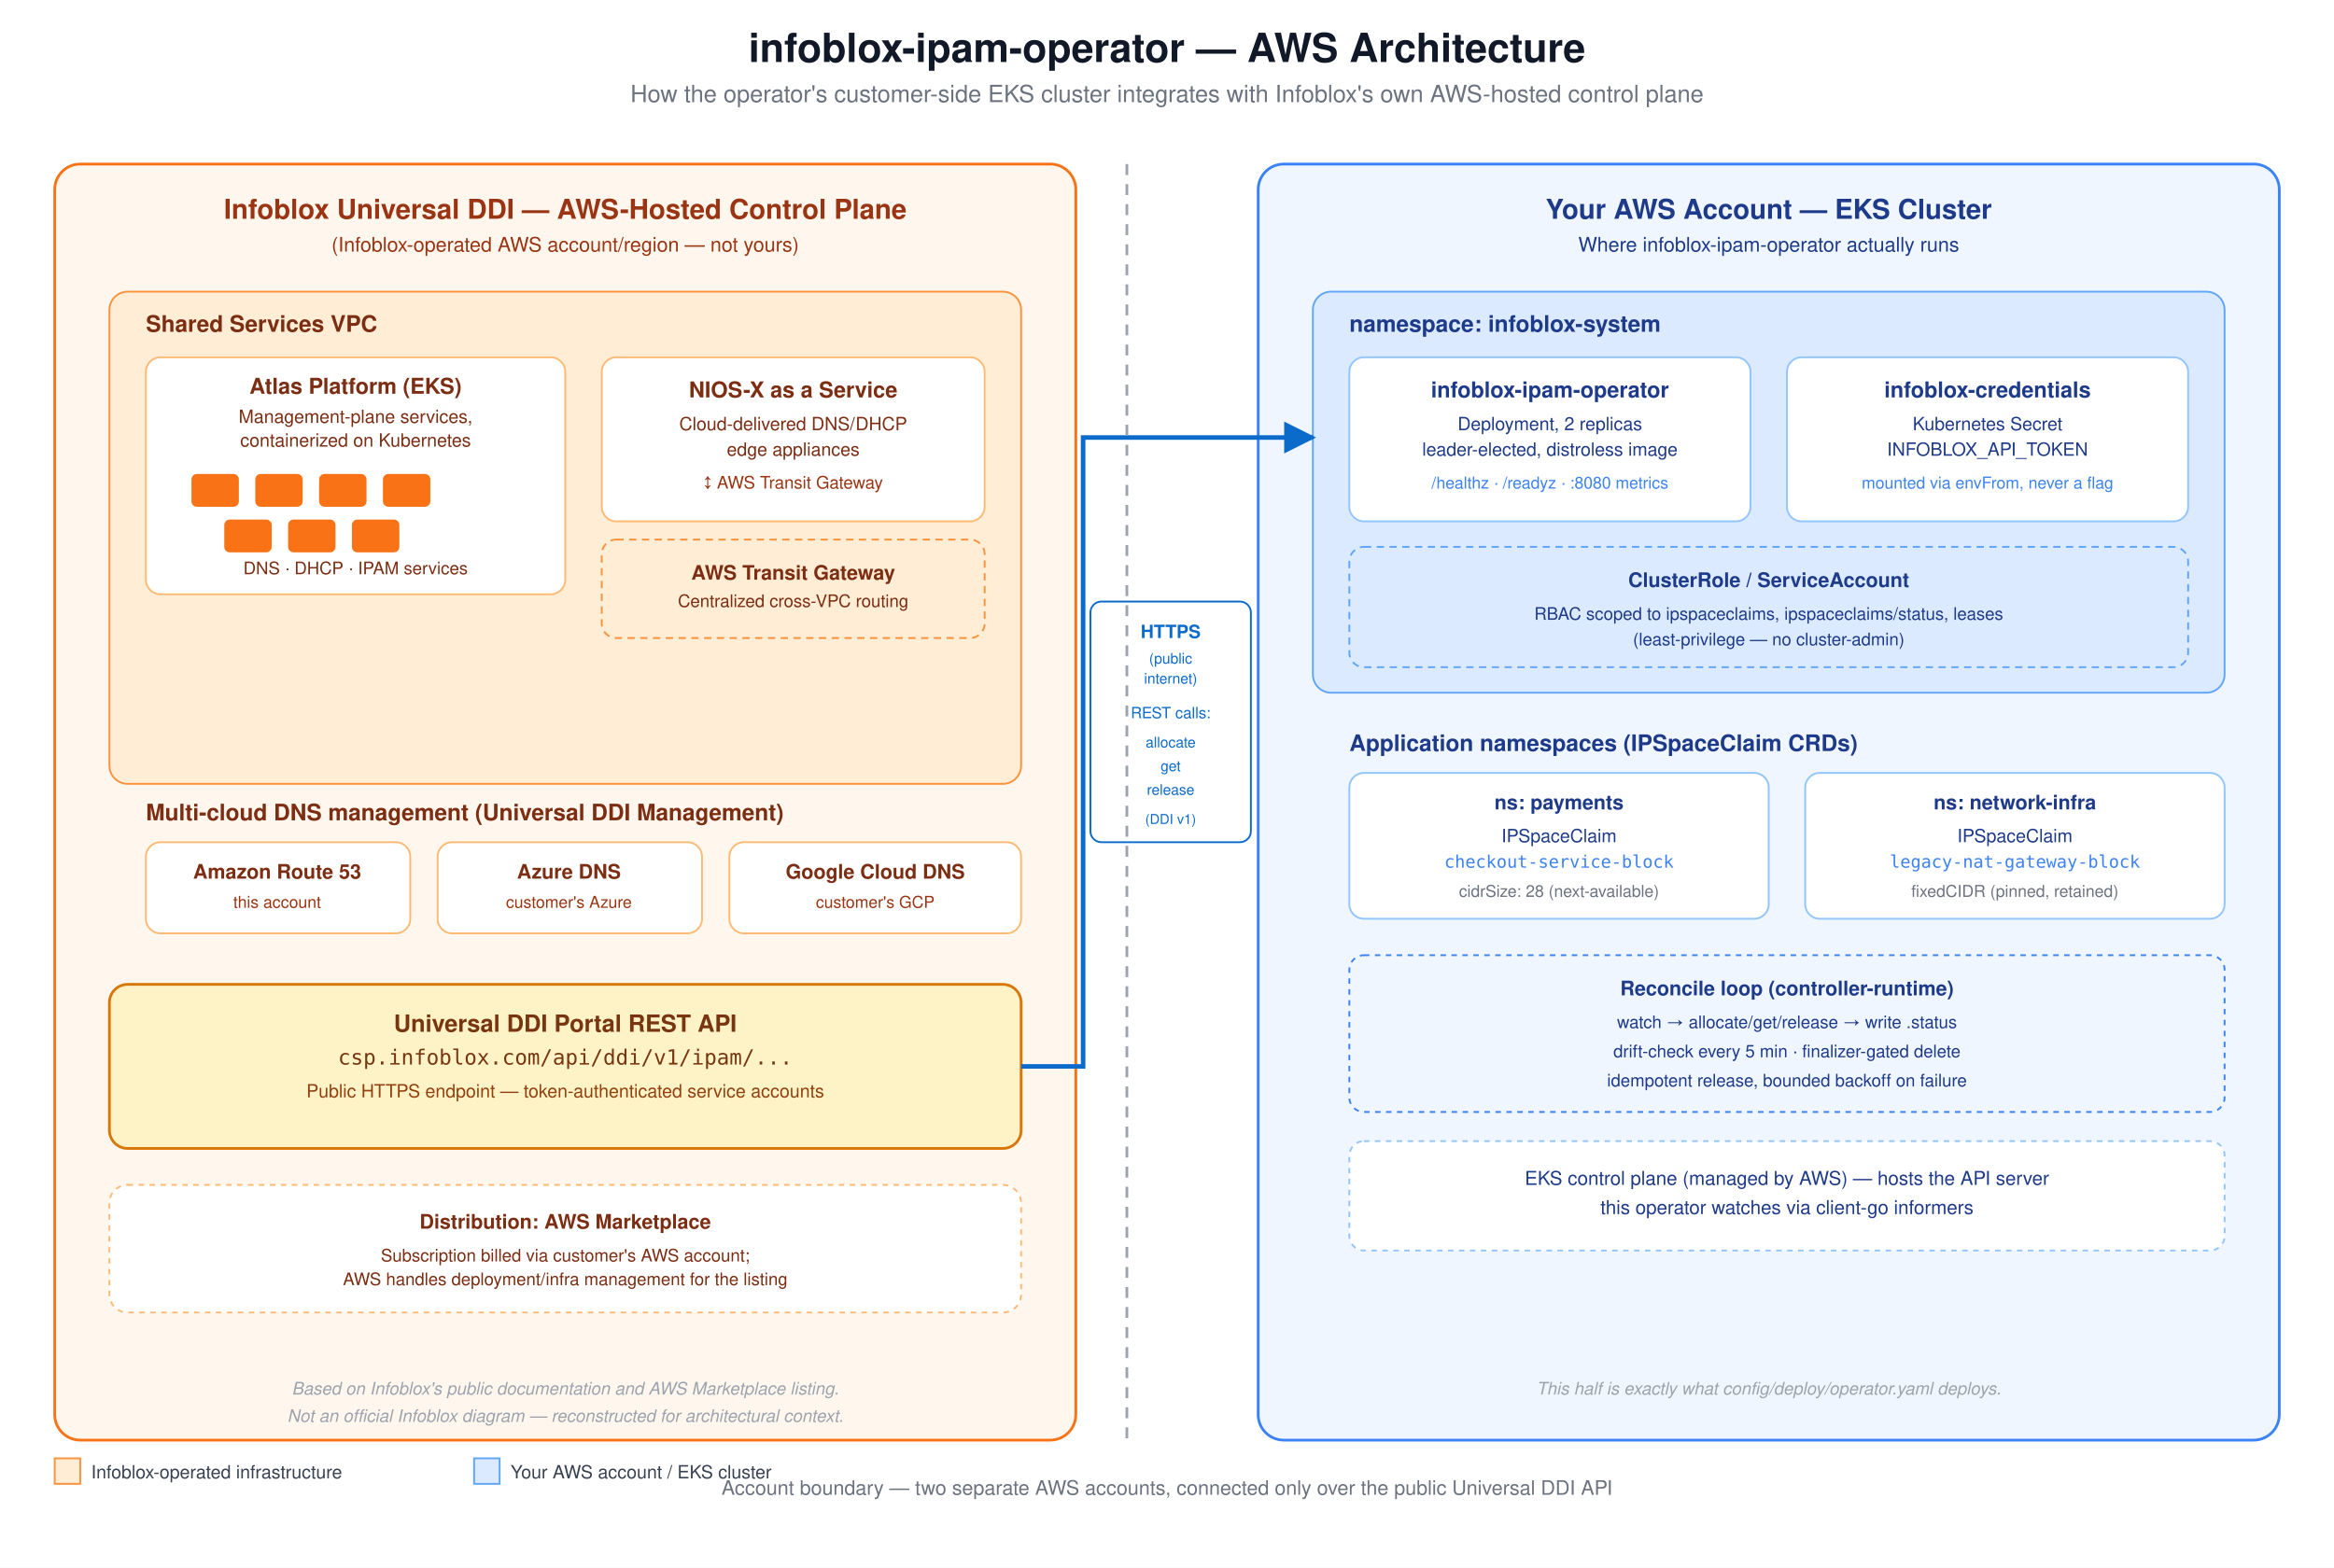
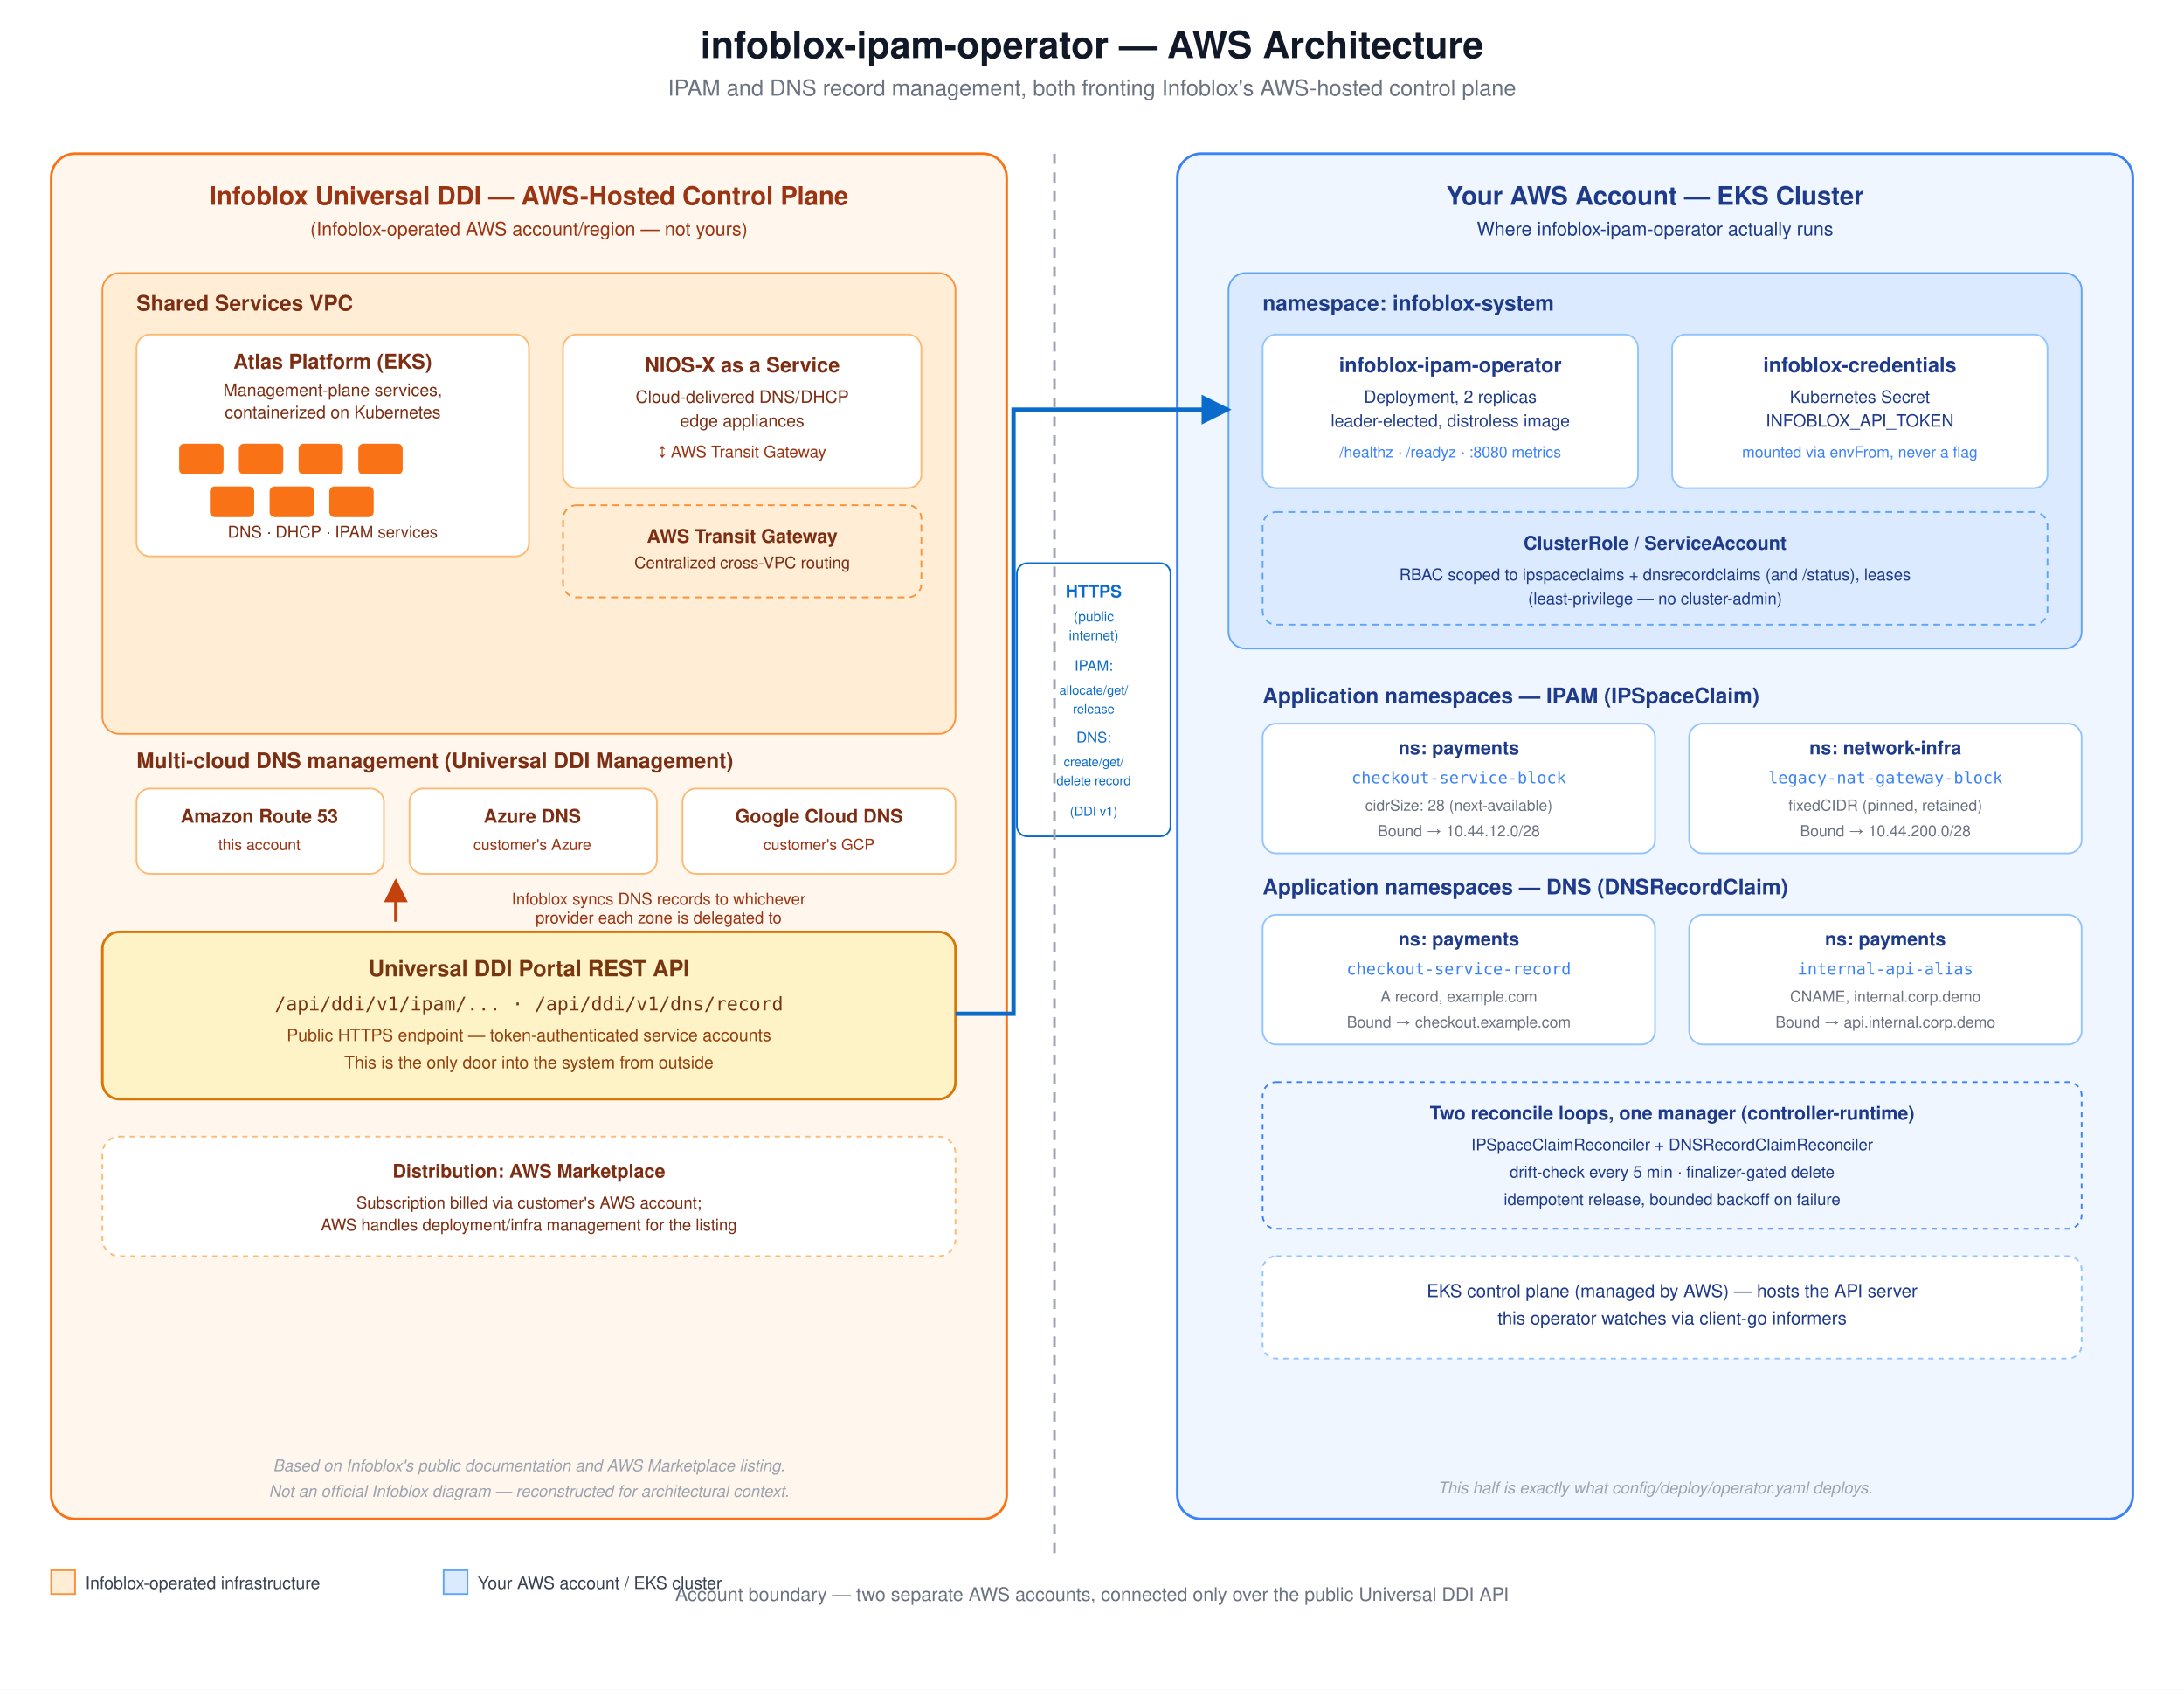
- <svg xmlns="http://www.w3.org/2000/svg" viewBox="0 0 1280 860" font-family="'Segoe UI', Helvetica, Arial, sans-serif">
+ <svg xmlns="http://www.w3.org/2000/svg" viewBox="0 0 1280 990" font-family="'Segoe UI', Helvetica, Arial, sans-serif">
  <defs>
    <marker id="arrow" viewBox="0 0 10 10" refX="9" refY="5" markerWidth="7" markerHeight="7" orient="auto-start-reverse">
      <path d="M0,0 L10,5 L0,10 z" fill="#374151" />
    </marker>
    <marker id="arrowBlue" viewBox="0 0 10 10" refX="9" refY="5" markerWidth="7" markerHeight="7" orient="auto-start-reverse">
      <path d="M0,0 L10,5 L0,10 z" fill="#0b6bcb" />
    </marker>
+     <marker id="arrowOrange" viewBox="0 0 10 10" refX="9" refY="5" markerWidth="7" markerHeight="7" orient="auto-start-reverse">
+       <path d="M0,0 L10,5 L0,10 z" fill="#C2410C" />
+     </marker>
  </defs>
-   <rect x="0" y="0" width="1280" height="860" fill="#ffffff" />
+   <rect x="0" y="0" width="1280" height="990" fill="#ffffff" />
  <text x="640" y="34" text-anchor="middle" font-size="22" font-weight="700" fill="#111827">infoblox-ipam-operator — AWS Architecture</text>
-   <text x="640" y="56" text-anchor="middle" font-size="13" fill="#6b7280">How the operator's customer-side EKS cluster integrates with Infoblox's own AWS-hosted control plane</text>
-   <rect x="30" y="90" width="560" height="700" rx="14" fill="#FFF7ED" stroke="#F97316" stroke-width="1.5" />
+   <text x="640" y="56" text-anchor="middle" font-size="13" fill="#6b7280">IPAM and DNS record management, both fronting Infoblox's AWS-hosted control plane</text>
+   <rect x="30" y="90" width="560" height="800" rx="14" fill="#FFF7ED" stroke="#F97316" stroke-width="1.5" />
  <text x="310" y="120" text-anchor="middle" font-size="15" font-weight="700" fill="#9A3412">Infoblox Universal DDI — AWS-Hosted Control Plane</text>
  <text x="310" y="138" text-anchor="middle" font-size="11" fill="#9A3412">(Infoblox-operated AWS account/region — not yours)</text>
  <rect x="60" y="160" width="500" height="270" rx="10" fill="#FFEDD5" stroke="#FB923C" />
  <text x="80" y="182" font-size="12.5" font-weight="700" fill="#7C2D12">Shared Services VPC</text>
  <rect x="80" y="196" width="230" height="130" rx="8" fill="#ffffff" stroke="#FDBA74" />
  <text x="195" y="216" text-anchor="middle" font-size="12" font-weight="700" fill="#7C2D12">Atlas Platform (EKS)</text>
  <text x="195" y="232" text-anchor="middle" font-size="10" fill="#7C2D12">Management-plane services,</text>
  <text x="195" y="245" text-anchor="middle" font-size="10" fill="#7C2D12">containerized on Kubernetes</text>
  <g fill="#F97316">
    <rect x="105" y="260" width="26" height="18" rx="3" />
    <rect x="140" y="260" width="26" height="18" rx="3" />
    <rect x="175" y="260" width="26" height="18" rx="3" />
    <rect x="210" y="260" width="26" height="18" rx="3" />
    <rect x="123" y="285" width="26" height="18" rx="3" />
    <rect x="158" y="285" width="26" height="18" rx="3" />
    <rect x="193" y="285" width="26" height="18" rx="3" />
  </g>
  <text x="195" y="315" text-anchor="middle" font-size="9.5" fill="#7C2D12">DNS · DHCP · IPAM services</text>
  <rect x="330" y="196" width="210" height="90" rx="8" fill="#ffffff" stroke="#FDBA74" />
  <text x="435" y="218" text-anchor="middle" font-size="12" font-weight="700" fill="#7C2D12">NIOS-X as a Service</text>
  <text x="435" y="236" text-anchor="middle" font-size="10" fill="#7C2D12">Cloud-delivered DNS/DHCP</text>
  <text x="435" y="250" text-anchor="middle" font-size="10" fill="#7C2D12">edge appliances</text>
  <text x="435" y="268" text-anchor="middle" font-size="9.5" fill="#9A3412">↕ AWS Transit Gateway</text>
  <rect x="330" y="296" width="210" height="54" rx="8" fill="#FFEDD5" stroke="#FB923C" stroke-dasharray="4 3" />
  <text x="435" y="318" text-anchor="middle" font-size="11" font-weight="700" fill="#7C2D12">AWS Transit Gateway</text>
  <text x="435" y="333" text-anchor="middle" font-size="9.5" fill="#7C2D12">Centralized cross-VPC routing</text>
  <text x="80" y="450" font-size="12.5" font-weight="700" fill="#7C2D12">Multi-cloud DNS management (Universal DDI Management)</text>
  <rect x="80" y="462" width="145" height="50" rx="8" fill="#ffffff" stroke="#FDBA74" />
  <text x="152" y="482" text-anchor="middle" font-size="11" font-weight="600" fill="#7C2D12">Amazon Route 53</text>
  <text x="152" y="498" text-anchor="middle" font-size="9" fill="#9A3412">this account</text>
  <rect x="240" y="462" width="145" height="50" rx="8" fill="#ffffff" stroke="#FDBA74" />
  <text x="312" y="482" text-anchor="middle" font-size="11" font-weight="600" fill="#7C2D12">Azure DNS</text>
  <text x="312" y="498" text-anchor="middle" font-size="9" fill="#9A3412">customer's Azure</text>
  <rect x="400" y="462" width="160" height="50" rx="8" fill="#ffffff" stroke="#FDBA74" />
  <text x="480" y="482" text-anchor="middle" font-size="11" font-weight="600" fill="#7C2D12">Google Cloud DNS</text>
  <text x="480" y="498" text-anchor="middle" font-size="9" fill="#9A3412">customer's GCP</text>
-   <rect x="60" y="540" width="500" height="90" rx="10" fill="#FEF3C7" stroke="#D97706" stroke-width="1.5" />
-   <text x="310" y="566" text-anchor="middle" font-size="13" font-weight="700" fill="#78350F">Universal DDI Portal REST API</text>
-   <text x="310" y="584" text-anchor="middle" font-size="11.5" font-family="monospace" fill="#78350F">csp.infoblox.com/api/ddi/v1/ipam/...</text>
-   <text x="310" y="602" text-anchor="middle" font-size="10" fill="#92400E">Public HTTPS endpoint — token-authenticated service accounts</text>
-   <rect x="60" y="650" width="500" height="70" rx="10" fill="#ffffff" stroke="#FDBA74" stroke-dasharray="3 3" />
-   <text x="310" y="674" text-anchor="middle" font-size="11" font-weight="600" fill="#7C2D12">Distribution: AWS Marketplace</text>
-   <text x="310" y="692" text-anchor="middle" font-size="9.5" fill="#7C2D12">Subscription billed via customer's AWS account;</text>
-   <text x="310" y="705" text-anchor="middle" font-size="9.5" fill="#7C2D12">AWS handles deployment/infra management for the listing</text>
-   <text x="310" y="765" text-anchor="middle" font-size="9.5" fill="#9CA3AF" font-style="italic">Based on Infoblox's public documentation and AWS Marketplace listing.</text>
-   <text x="310" y="780" text-anchor="middle" font-size="9.5" fill="#9CA3AF" font-style="italic">Not an official Infoblox diagram — reconstructed for architectural context.</text>
-   <rect x="690" y="90" width="560" height="700" rx="14" fill="#EFF6FF" stroke="#3B82F6" stroke-width="1.5" />
+   <line x1="232" y1="540" x2="232" y2="516" stroke="#C2410C" stroke-width="2" marker-end="url(#arrowOrange)" />
+   <text x="386" y="530" text-anchor="middle" font-size="9.5" fill="#9A3412">Infoblox syncs DNS records to whichever</text>
+   <text x="386" y="541" text-anchor="middle" font-size="9.5" fill="#9A3412">provider each zone is delegated to</text>
+   <rect x="60" y="546" width="500" height="98" rx="10" fill="#FEF3C7" stroke="#D97706" stroke-width="1.5" />
+   <text x="310" y="572" text-anchor="middle" font-size="13" font-weight="700" fill="#78350F">Universal DDI Portal REST API</text>
+   <text x="310" y="592" text-anchor="middle" font-size="11" font-family="monospace" fill="#78350F">/api/ddi/v1/ipam/... · /api/ddi/v1/dns/record</text>
+   <text x="310" y="610" text-anchor="middle" font-size="10" fill="#92400E">Public HTTPS endpoint — token-authenticated service accounts</text>
+   <text x="310" y="626" text-anchor="middle" font-size="10" fill="#92400E">This is the only door into the system from outside</text>
+   <rect x="60" y="666" width="500" height="70" rx="10" fill="#ffffff" stroke="#FDBA74" stroke-dasharray="3 3" />
+   <text x="310" y="690" text-anchor="middle" font-size="11" font-weight="600" fill="#7C2D12">Distribution: AWS Marketplace</text>
+   <text x="310" y="708" text-anchor="middle" font-size="9.5" fill="#7C2D12">Subscription billed via customer's AWS account;</text>
+   <text x="310" y="721" text-anchor="middle" font-size="9.5" fill="#7C2D12">AWS handles deployment/infra management for the listing</text>
+   <text x="310" y="862" text-anchor="middle" font-size="9.5" fill="#9CA3AF" font-style="italic">Based on Infoblox's public documentation and AWS Marketplace listing.</text>
+   <text x="310" y="877" text-anchor="middle" font-size="9.5" fill="#9CA3AF" font-style="italic">Not an official Infoblox diagram — reconstructed for architectural context.</text>
+   <rect x="690" y="90" width="560" height="800" rx="14" fill="#EFF6FF" stroke="#3B82F6" stroke-width="1.5" />
  <text x="970" y="120" text-anchor="middle" font-size="15" font-weight="700" fill="#1E3A8A">Your AWS Account — EKS Cluster</text>
  <text x="970" y="138" text-anchor="middle" font-size="11" fill="#1E3A8A">Where infoblox-ipam-operator actually runs</text>
  <rect x="720" y="160" width="500" height="220" rx="10" fill="#DBEAFE" stroke="#60A5FA" />
  <text x="740" y="182" font-size="12.5" font-weight="700" fill="#1E3A8A">namespace: infoblox-system</text>
  <rect x="740" y="196" width="220" height="90" rx="8" fill="#ffffff" stroke="#93C5FD" />
  <text x="850" y="218" text-anchor="middle" font-size="12" font-weight="700" fill="#1E3A8A">infoblox-ipam-operator</text>
  <text x="850" y="236" text-anchor="middle" font-size="10" fill="#1E3A8A">Deployment, 2 replicas</text>
  <text x="850" y="250" text-anchor="middle" font-size="10" fill="#1E3A8A">leader-elected, distroless image</text>
  <text x="850" y="268" text-anchor="middle" font-size="9" fill="#3B82F6">/healthz · /readyz · :8080 metrics</text>
  <rect x="980" y="196" width="220" height="90" rx="8" fill="#ffffff" stroke="#93C5FD" />
  <text x="1090" y="218" text-anchor="middle" font-size="12" font-weight="700" fill="#1E3A8A">infoblox-credentials</text>
  <text x="1090" y="236" text-anchor="middle" font-size="10" fill="#1E3A8A">Kubernetes Secret</text>
  <text x="1090" y="250" text-anchor="middle" font-size="10" fill="#1E3A8A">INFOBLOX_API_TOKEN</text>
  <text x="1090" y="268" text-anchor="middle" font-size="9" fill="#3B82F6">mounted via envFrom, never a flag</text>
  <rect x="740" y="300" width="460" height="66" rx="8" fill="#DBEAFE" stroke="#60A5FA" stroke-dasharray="4 3" />
  <text x="970" y="322" text-anchor="middle" font-size="11" font-weight="700" fill="#1E3A8A">ClusterRole / ServiceAccount</text>
-   <text x="970" y="340" text-anchor="middle" font-size="9.5" fill="#1E3A8A">RBAC scoped to ipspaceclaims, ipspaceclaims/status, leases</text>
+   <text x="970" y="340" text-anchor="middle" font-size="9.5" fill="#1E3A8A">RBAC scoped to ipspaceclaims + dnsrecordclaims (and /status), leases</text>
  <text x="970" y="354" text-anchor="middle" font-size="9.5" fill="#1E3A8A">(least-privilege — no cluster-admin)</text>
-   <text x="740" y="412" font-size="12.5" font-weight="700" fill="#1E3A8A">Application namespaces (IPSpaceClaim CRDs)</text>
-   <rect x="740" y="424" width="230" height="80" rx="8" fill="#ffffff" stroke="#93C5FD" />
-   <text x="855" y="444" text-anchor="middle" font-size="11" font-weight="700" fill="#1E3A8A">ns: payments</text>
-   <text x="855" y="462" text-anchor="middle" font-size="10" fill="#1E3A8A">IPSpaceClaim</text>
-   <text x="855" y="476" text-anchor="middle" font-size="9.5" font-family="monospace" fill="#3B82F6">checkout-service-block</text>
-   <text x="855" y="492" text-anchor="middle" font-size="9" fill="#6B7280">cidrSize: 28 (next-available)</text>
-   <rect x="990" y="424" width="230" height="80" rx="8" fill="#ffffff" stroke="#93C5FD" />
-   <text x="1105" y="444" text-anchor="middle" font-size="11" font-weight="700" fill="#1E3A8A">ns: network-infra</text>
-   <text x="1105" y="462" text-anchor="middle" font-size="10" fill="#1E3A8A">IPSpaceClaim</text>
-   <text x="1105" y="476" text-anchor="middle" font-size="9.5" font-family="monospace" fill="#3B82F6">legacy-nat-gateway-block</text>
-   <text x="1105" y="492" text-anchor="middle" font-size="9" fill="#6B7280">fixedCIDR (pinned, retained)</text>
-   <rect x="740" y="524" width="480" height="86" rx="8" fill="#EFF6FF" stroke="#3B82F6" stroke-dasharray="3 3" />
-   <text x="980" y="546" text-anchor="middle" font-size="11" font-weight="700" fill="#1E3A8A">Reconcile loop (controller-runtime)</text>
-   <text x="980" y="564" text-anchor="middle" font-size="9.5" fill="#1E3A8A">watch → allocate/get/release → write .status</text>
-   <text x="980" y="580" text-anchor="middle" font-size="9.5" fill="#1E3A8A">drift-check every 5 min · finalizer-gated delete</text>
-   <text x="980" y="596" text-anchor="middle" font-size="9.5" fill="#1E3A8A">idempotent release, bounded backoff on failure</text>
-   <rect x="740" y="626" width="480" height="60" rx="8" fill="#ffffff" stroke="#93C5FD" stroke-dasharray="3 3" />
-   <text x="980" y="650" text-anchor="middle" font-size="10.5" fill="#1E3A8A">EKS control plane (managed by AWS) — hosts the API server</text>
-   <text x="980" y="666" text-anchor="middle" font-size="10.5" fill="#1E3A8A">this operator watches via client-go informers</text>
-   <text x="970" y="765" text-anchor="middle" font-size="9.5" fill="#9CA3AF" font-style="italic">This half is exactly what config/deploy/operator.yaml deploys.</text>
-   <polyline points="560,585 594,585 594,240 720,240" fill="none" stroke="#0b6bcb" stroke-width="2.5" marker-end="url(#arrowBlue)" />
-   <rect x="598" y="330" width="88" height="132" rx="6" fill="#ffffff" stroke="#0b6bcb" />
-   <text x="642" y="350" text-anchor="middle" font-size="10" font-weight="700" fill="#0b6bcb">HTTPS</text>
-   <text x="642" y="364" text-anchor="middle" font-size="8" fill="#0b6bcb">(public</text>
-   <text x="642" y="375" text-anchor="middle" font-size="8" fill="#0b6bcb">internet)</text>
-   <text x="642" y="394" text-anchor="middle" font-size="8.5" fill="#0b6bcb">REST calls:</text>
-   <text x="642" y="410" text-anchor="middle" font-size="8" fill="#0b6bcb">allocate</text>
-   <text x="642" y="423" text-anchor="middle" font-size="8" fill="#0b6bcb">get</text>
-   <text x="642" y="436" text-anchor="middle" font-size="8" fill="#0b6bcb">release</text>
-   <text x="642" y="452" text-anchor="middle" font-size="7.5" fill="#0b6bcb">(DDI v1)</text>
-   <line x1="618" y1="90" x2="618" y2="790" stroke="#9CA3AF" stroke-width="1.5" stroke-dasharray="6 5" />
-   <text x="640" y="820" text-anchor="middle" font-size="11" fill="#6B7280">Account boundary — two separate AWS accounts, connected only over the public Universal DDI API</text>
-   <rect x="30" y="800" width="14" height="14" fill="#FFEDD5" stroke="#FB923C" />
-   <text x="50" y="811" font-size="10" fill="#374151">Infoblox-operated infrastructure</text>
-   <rect x="260" y="800" width="14" height="14" fill="#DBEAFE" stroke="#60A5FA" />
-   <text x="280" y="811" font-size="10" fill="#374151">Your AWS account / EKS cluster</text>
+   <text x="740" y="412" font-size="12.5" font-weight="700" fill="#1E3A8A">Application namespaces — IPAM (IPSpaceClaim)</text>
+   <rect x="740" y="424" width="230" height="76" rx="8" fill="#ffffff" stroke="#93C5FD" />
+   <text x="855" y="442" text-anchor="middle" font-size="11" font-weight="700" fill="#1E3A8A">ns: payments</text>
+   <text x="855" y="459" text-anchor="middle" font-size="9.5" font-family="monospace" fill="#3B82F6">checkout-service-block</text>
+   <text x="855" y="475" text-anchor="middle" font-size="9" fill="#6B7280">cidrSize: 28 (next-available)</text>
+   <text x="855" y="490" text-anchor="middle" font-size="9" fill="#6B7280">Bound → 10.44.12.0/28</text>
+   <rect x="990" y="424" width="230" height="76" rx="8" fill="#ffffff" stroke="#93C5FD" />
+   <text x="1105" y="442" text-anchor="middle" font-size="11" font-weight="700" fill="#1E3A8A">ns: network-infra</text>
+   <text x="1105" y="459" text-anchor="middle" font-size="9.5" font-family="monospace" fill="#3B82F6">legacy-nat-gateway-block</text>
+   <text x="1105" y="475" text-anchor="middle" font-size="9" fill="#6B7280">fixedCIDR (pinned, retained)</text>
+   <text x="1105" y="490" text-anchor="middle" font-size="9" fill="#6B7280">Bound → 10.44.200.0/28</text>
+   <text x="740" y="524" font-size="12.5" font-weight="700" fill="#1E3A8A">Application namespaces — DNS (DNSRecordClaim)</text>
+   <rect x="740" y="536" width="230" height="76" rx="8" fill="#ffffff" stroke="#93C5FD" />
+   <text x="855" y="554" text-anchor="middle" font-size="11" font-weight="700" fill="#1E3A8A">ns: payments</text>
+   <text x="855" y="571" text-anchor="middle" font-size="9.5" font-family="monospace" fill="#3B82F6">checkout-service-record</text>
+   <text x="855" y="587" text-anchor="middle" font-size="9" fill="#6B7280">A record, example.com</text>
+   <text x="855" y="602" text-anchor="middle" font-size="9" fill="#6B7280">Bound → checkout.example.com</text>
+   <rect x="990" y="536" width="230" height="76" rx="8" fill="#ffffff" stroke="#93C5FD" />
+   <text x="1105" y="554" text-anchor="middle" font-size="11" font-weight="700" fill="#1E3A8A">ns: payments</text>
+   <text x="1105" y="571" text-anchor="middle" font-size="9.5" font-family="monospace" fill="#3B82F6">internal-api-alias</text>
+   <text x="1105" y="587" text-anchor="middle" font-size="9" fill="#6B7280">CNAME, internal.corp.demo</text>
+   <text x="1105" y="602" text-anchor="middle" font-size="9" fill="#6B7280">Bound → api.internal.corp.demo</text>
+   <rect x="740" y="634" width="480" height="86" rx="8" fill="#EFF6FF" stroke="#3B82F6" stroke-dasharray="3 3" />
+   <text x="980" y="656" text-anchor="middle" font-size="11" font-weight="700" fill="#1E3A8A">Two reconcile loops, one manager (controller-runtime)</text>
+   <text x="980" y="674" text-anchor="middle" font-size="9.5" fill="#1E3A8A">IPSpaceClaimReconciler + DNSRecordClaimReconciler</text>
+   <text x="980" y="690" text-anchor="middle" font-size="9.5" fill="#1E3A8A">drift-check every 5 min · finalizer-gated delete</text>
+   <text x="980" y="706" text-anchor="middle" font-size="9.5" fill="#1E3A8A">idempotent release, bounded backoff on failure</text>
+   <rect x="740" y="736" width="480" height="60" rx="8" fill="#ffffff" stroke="#93C5FD" stroke-dasharray="3 3" />
+   <text x="980" y="760" text-anchor="middle" font-size="10.5" fill="#1E3A8A">EKS control plane (managed by AWS) — hosts the API server</text>
+   <text x="980" y="776" text-anchor="middle" font-size="10.5" fill="#1E3A8A">this operator watches via client-go informers</text>
+   <text x="970" y="875" text-anchor="middle" font-size="9.5" fill="#9CA3AF" font-style="italic">This half is exactly what config/deploy/operator.yaml deploys.</text>
+   <polyline points="560,594 594,594 594,240 720,240" fill="none" stroke="#0b6bcb" stroke-width="2.5" marker-end="url(#arrowBlue)" />
+   <rect x="596" y="330" width="90" height="160" rx="6" fill="#ffffff" stroke="#0b6bcb" />
+   <text x="641" y="350" text-anchor="middle" font-size="10" font-weight="700" fill="#0b6bcb">HTTPS</text>
+   <text x="641" y="364" text-anchor="middle" font-size="8" fill="#0b6bcb">(public</text>
+   <text x="641" y="375" text-anchor="middle" font-size="8" fill="#0b6bcb">internet)</text>
+   <text x="641" y="393" text-anchor="middle" font-size="8.5" fill="#0b6bcb">IPAM:</text>
+   <text x="641" y="407" text-anchor="middle" font-size="7.5" fill="#0b6bcb">allocate/get/</text>
+   <text x="641" y="418" text-anchor="middle" font-size="7.5" fill="#0b6bcb">release</text>
+   <text x="641" y="435" text-anchor="middle" font-size="8.5" fill="#0b6bcb">DNS:</text>
+   <text x="641" y="449" text-anchor="middle" font-size="7.5" fill="#0b6bcb">create/get/</text>
+   <text x="641" y="460" text-anchor="middle" font-size="7.5" fill="#0b6bcb">delete record</text>
+   <text x="641" y="478" text-anchor="middle" font-size="7.5" fill="#0b6bcb">(DDI v1)</text>
+   <line x1="618" y1="90" x2="618" y2="910" stroke="#9CA3AF" stroke-width="1.5" stroke-dasharray="6 5" />
+   <text x="640" y="938" text-anchor="middle" font-size="11" fill="#6B7280">Account boundary — two separate AWS accounts, connected only over the public Universal DDI API</text>
+   <rect x="30" y="920" width="14" height="14" fill="#FFEDD5" stroke="#FB923C" />
+   <text x="50" y="931" font-size="10" fill="#374151">Infoblox-operated infrastructure</text>
+   <rect x="260" y="920" width="14" height="14" fill="#DBEAFE" stroke="#60A5FA" />
+   <text x="280" y="931" font-size="10" fill="#374151">Your AWS account / EKS cluster</text>
</svg>
